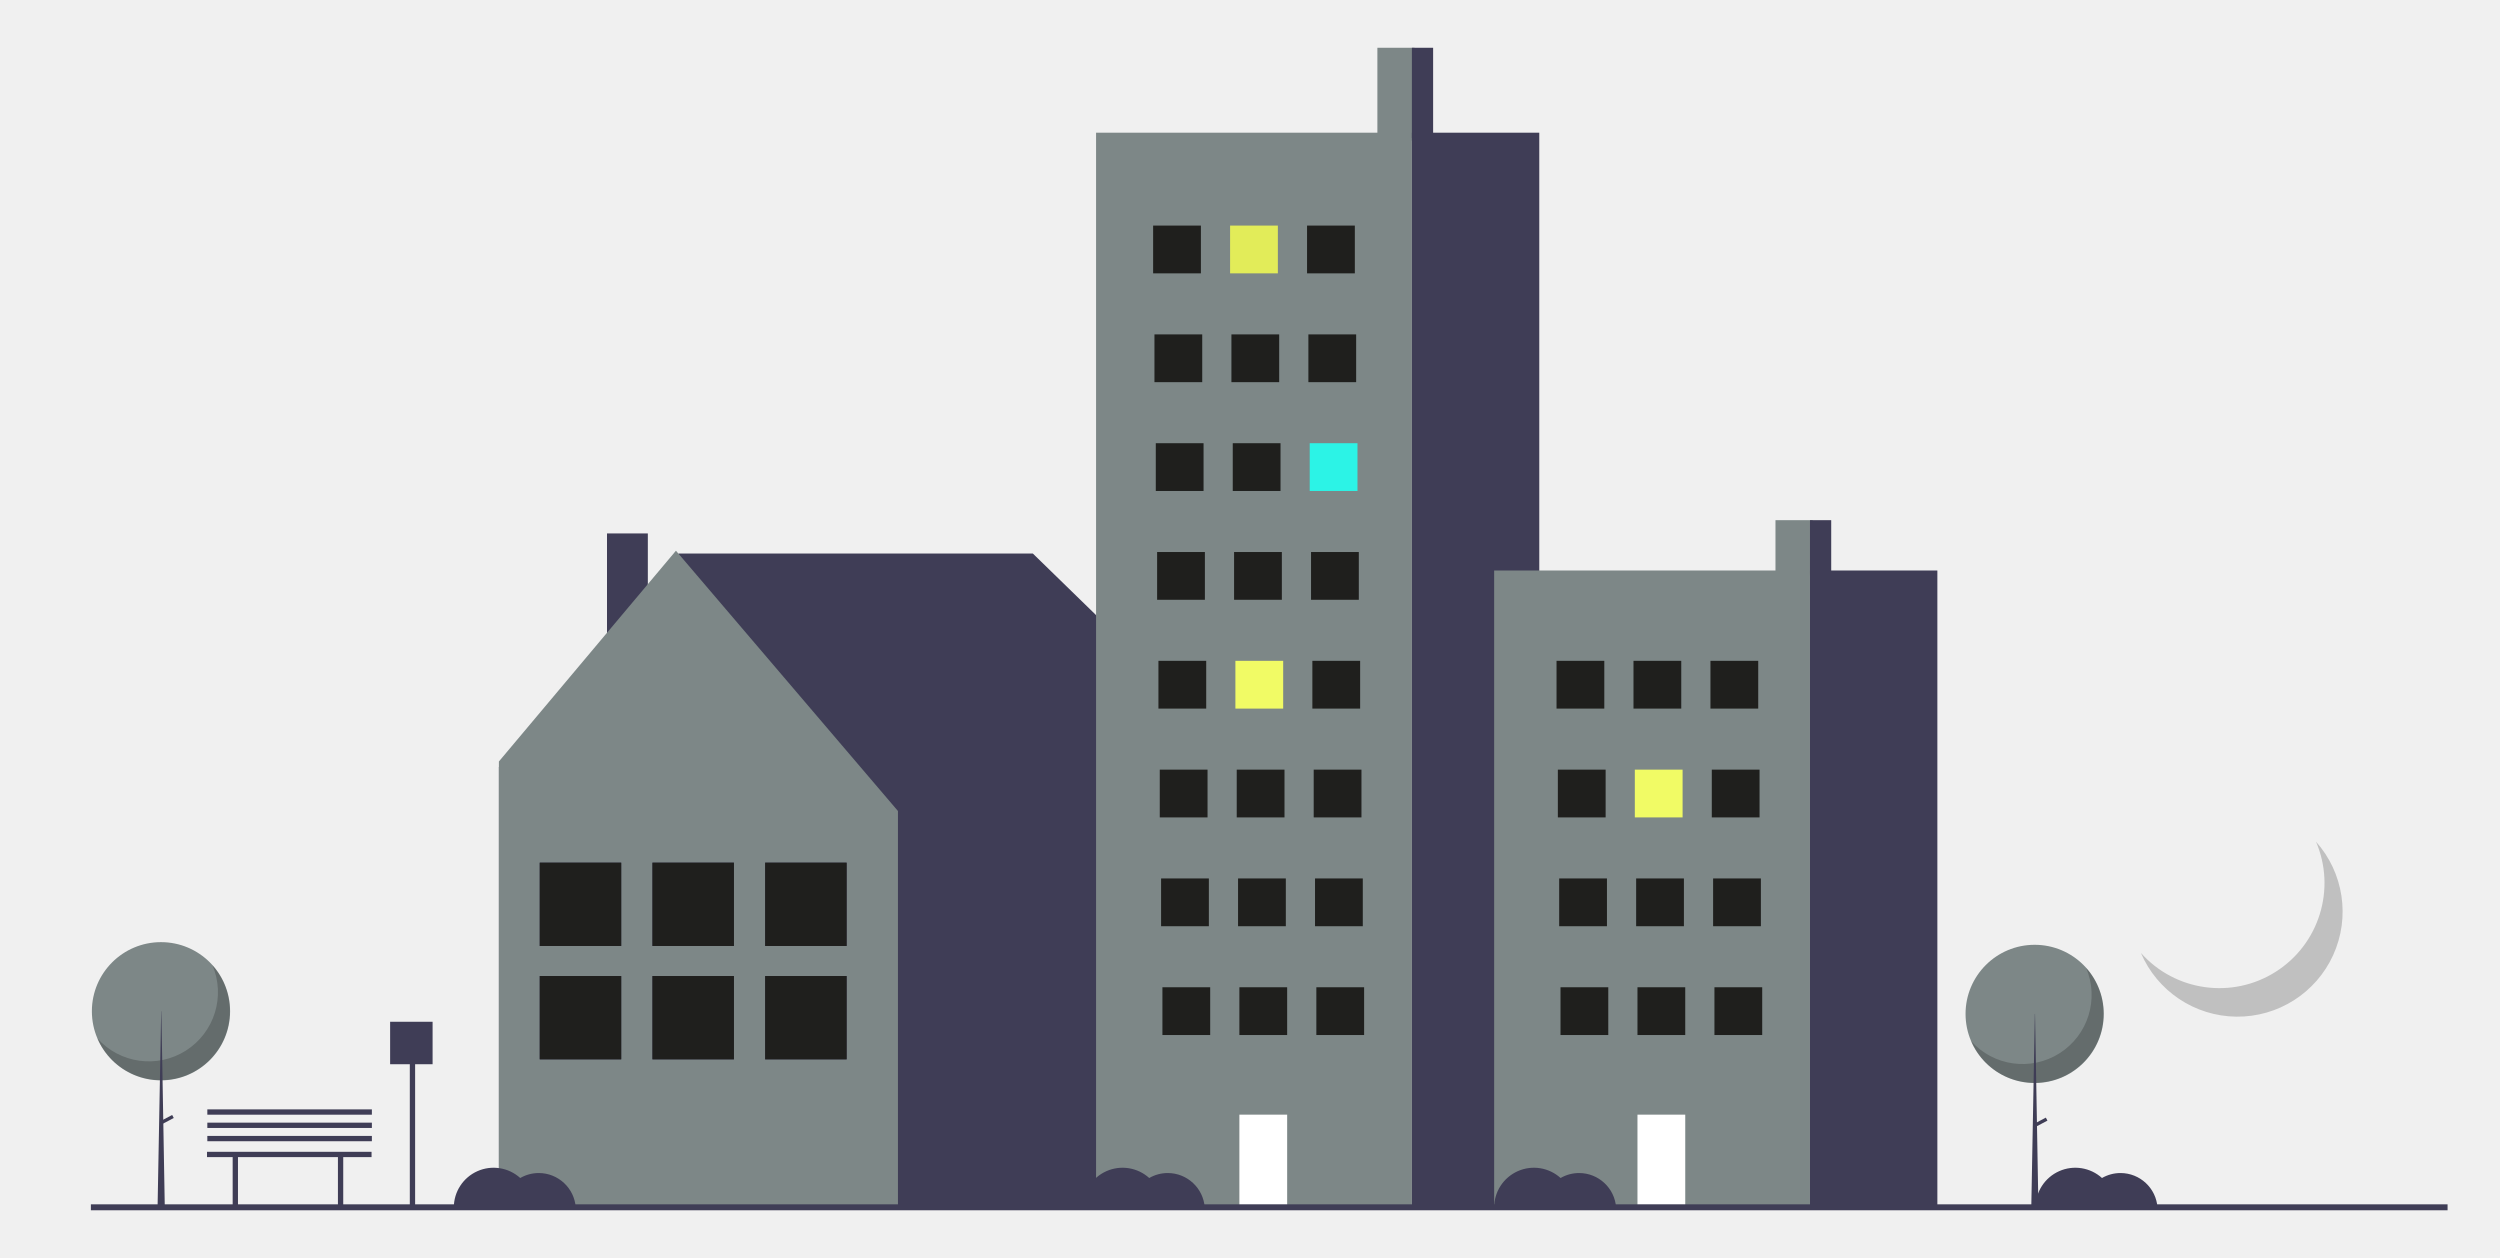
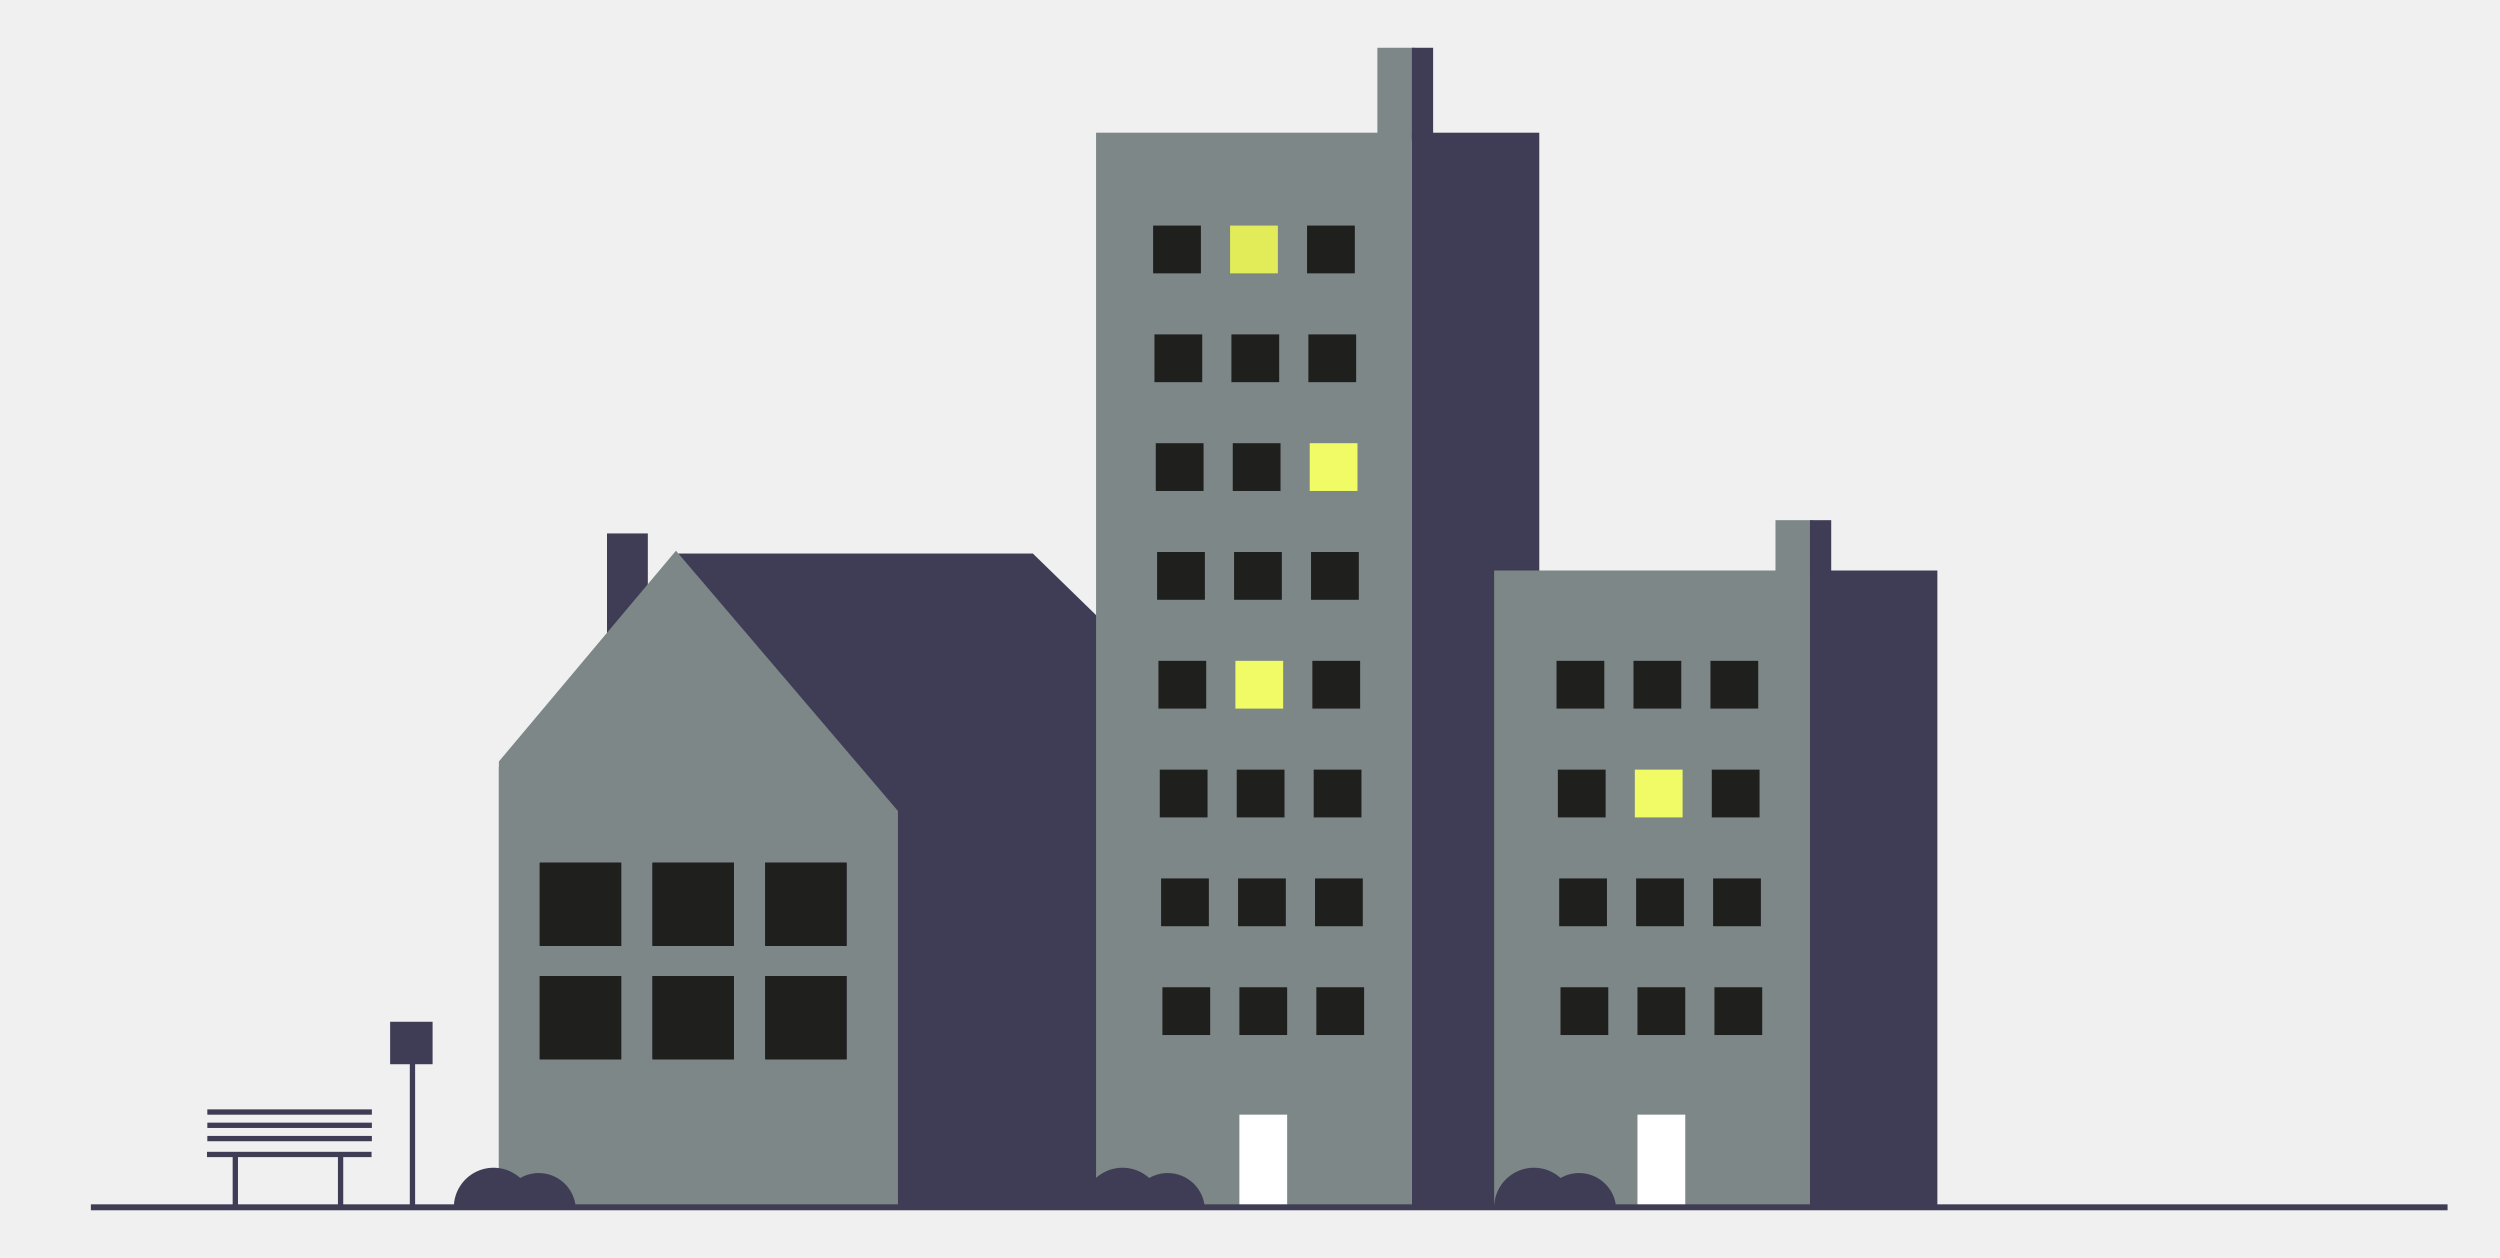
<svg xmlns="http://www.w3.org/2000/svg" width="942" height="474" viewBox="0 0 942 474">
  <defs>
    <clipPath id="clip-town2">
      <rect width="942" height="474" />
    </clipPath>
  </defs>
  <g id="town2" clip-path="url(#clip-town2)">
    <g id="town" transform="translate(34 -22)">
      <path id="Path_66" data-name="Path 66" d="M153.891,311.384l67.861-80.817H355.171L436.7,309.983l-1.647,1.059h.588V476.227H153.984V311.042Z" fill="#3f3d56" />
      <rect id="Rectangle_377" data-name="Rectangle 377" width="15.383" height="53.249" transform="translate(210.102 276.248) rotate(180)" fill="#3f3d56" />
      <path id="Path_67" data-name="Path 67" d="M220.694,229.508l83.651,98.073V476.227H153.984v-167.3Z" fill="#7d8787" />
      <rect id="Rectangle_378" data-name="Rectangle 378" width="30.708" height="31.398" transform="translate(254.306 347.044)" fill="#3f3d56" />
      <rect id="Rectangle_379" data-name="Rectangle 379" width="30.708" height="31.398" transform="translate(254.306 389.767)" fill="#3f3d56" />
      <rect id="Rectangle_380" data-name="Rectangle 380" width="30.708" height="31.398" transform="translate(254.306 347.044)" fill="#1f1f1d" />
      <rect id="Rectangle_381" data-name="Rectangle 381" width="30.708" height="31.398" transform="translate(254.306 389.767)" fill="#1f1f1d" />
      <rect id="Rectangle_382" data-name="Rectangle 382" width="30.708" height="31.398" transform="translate(211.838 347.044)" fill="#3f3d56" />
      <rect id="Rectangle_383" data-name="Rectangle 383" width="30.708" height="31.398" transform="translate(211.838 389.767)" fill="#3f3d56" />
      <rect id="Rectangle_384" data-name="Rectangle 384" width="30.708" height="31.398" transform="translate(211.838 347.044)" fill="#1f1f1d" />
      <rect id="Rectangle_385" data-name="Rectangle 385" width="30.708" height="31.398" transform="translate(211.838 389.767)" fill="#1f1f1d" />
      <rect id="Rectangle_386" data-name="Rectangle 386" width="30.708" height="31.398" transform="translate(169.369 347.044)" fill="#3f3d56" />
      <rect id="Rectangle_387" data-name="Rectangle 387" width="30.708" height="31.398" transform="translate(169.369 389.767)" fill="#3f3d56" />
      <rect id="Rectangle_388" data-name="Rectangle 388" width="30.708" height="31.398" transform="translate(169.369 347.044)" fill="#1f1f1d" />
      <rect id="Rectangle_389" data-name="Rectangle 389" width="30.708" height="31.398" transform="translate(169.369 389.767)" fill="#1f1f1d" />
      <rect id="Rectangle_390" data-name="Rectangle 390" width="14" height="35" transform="translate(485 40)" fill="#7d8787" />
      <rect id="Rectangle_391" data-name="Rectangle 391" width="119" height="405" transform="translate(379 72)" fill="#7d8787" />
      <rect id="Rectangle_392" data-name="Rectangle 392" width="48" height="405" transform="translate(498 72)" fill="#3f3d56" />
      <rect id="Rectangle_393" data-name="Rectangle 393" width="18" height="18" transform="translate(400.5 107)" fill="#1f1f1d" />
      <rect id="Rectangle_394" data-name="Rectangle 394" width="18" height="18" transform="translate(429.5 107)" fill="#e2ec59" />
      <rect id="Rectangle_395" data-name="Rectangle 395" width="18" height="18" transform="translate(458.5 107)" fill="#1f1f1d" />
      <rect id="Rectangle_396" data-name="Rectangle 396" width="18" height="18" transform="translate(401 148)" fill="#1f1f1d" />
      <rect id="Rectangle_397" data-name="Rectangle 397" width="18" height="18" transform="translate(430 148)" fill="#1f1f1d" />
      <rect id="Rectangle_398" data-name="Rectangle 398" width="18" height="18" transform="translate(459 148)" fill="#1f1f1d" />
      <rect id="Rectangle_399" data-name="Rectangle 399" width="18" height="18" transform="translate(401.5 189)" fill="#1f1f1d" />
      <rect id="Rectangle_400" data-name="Rectangle 400" width="18" height="18" transform="translate(430.5 189)" fill="#1f1f1d" />
-       <rect id="Rectangle_401" data-name="Rectangle 401" width="18" height="18" transform="translate(459.5 189)" fill="#2cf3e6" />
+       <rect id="Rectangle_401" data-name="Rectangle 401" width="18" height="18" transform="translate(459.5 189)" fill="#f1fb65" />
      <rect id="Rectangle_402" data-name="Rectangle 402" width="18" height="18" transform="translate(402 230)" fill="#1f1f1d" />
      <rect id="Rectangle_403" data-name="Rectangle 403" width="18" height="18" transform="translate(431 230)" fill="#1f1f1d" />
      <rect id="Rectangle_404" data-name="Rectangle 404" width="18" height="18" transform="translate(460 230)" fill="#1f1f1d" />
      <rect id="Rectangle_405" data-name="Rectangle 405" width="18" height="18" transform="translate(402.5 271)" fill="#1f1f1d" />
      <rect id="Rectangle_406" data-name="Rectangle 406" width="18" height="18" transform="translate(431.5 271)" fill="#f1fb65" />
      <rect id="Rectangle_407" data-name="Rectangle 407" width="18" height="18" transform="translate(460.5 271)" fill="#1f1f1d" />
      <rect id="Rectangle_408" data-name="Rectangle 408" width="18" height="18" transform="translate(403 312)" fill="#1f1f1d" />
      <rect id="Rectangle_409" data-name="Rectangle 409" width="18" height="18" transform="translate(432 312)" fill="#1f1f1d" />
      <rect id="Rectangle_410" data-name="Rectangle 410" width="18" height="18" transform="translate(461 312)" fill="#1f1f1d" />
      <rect id="Rectangle_411" data-name="Rectangle 411" width="18" height="18" transform="translate(403.5 353)" fill="#1f1f1d" />
      <rect id="Rectangle_412" data-name="Rectangle 412" width="18" height="18" transform="translate(432.5 353)" fill="#1f1f1d" />
      <rect id="Rectangle_413" data-name="Rectangle 413" width="18" height="18" transform="translate(461.5 353)" fill="#1f1f1d" />
      <rect id="Rectangle_414" data-name="Rectangle 414" width="18" height="18" transform="translate(404 394)" fill="#1f1f1d" />
      <rect id="Rectangle_415" data-name="Rectangle 415" width="18" height="18" transform="translate(433 394)" fill="#1f1f1d" />
      <rect id="Rectangle_416" data-name="Rectangle 416" width="18" height="34" transform="translate(433 442)" fill="#fff" />
      <rect id="Rectangle_417" data-name="Rectangle 417" width="18" height="18" transform="translate(462 394)" fill="#1f1f1d" />
      <rect id="Rectangle_418" data-name="Rectangle 418" width="8" height="34" transform="translate(498 40)" fill="#3f3d56" />
      <rect id="Rectangle_419" data-name="Rectangle 419" width="14" height="20.744" transform="translate(635 218)" fill="#7d8787" />
      <rect id="Rectangle_420" data-name="Rectangle 420" width="119" height="240.034" transform="translate(529 236.966)" fill="#7d8787" />
      <rect id="Rectangle_421" data-name="Rectangle 421" width="48" height="240.034" transform="translate(648 236.966)" fill="#3f3d56" />
      <rect id="Rectangle_422" data-name="Rectangle 422" width="18" height="18" transform="translate(552.5 271)" fill="#1f1f1d" />
      <rect id="Rectangle_423" data-name="Rectangle 423" width="18" height="18" transform="translate(581.5 271)" fill="#1f1f1d" />
      <rect id="Rectangle_424" data-name="Rectangle 424" width="18" height="18" transform="translate(610.5 271)" fill="#1f1f1d" />
      <rect id="Rectangle_425" data-name="Rectangle 425" width="18" height="18" transform="translate(553 312)" fill="#1f1f1d" />
      <rect id="Rectangle_426" data-name="Rectangle 426" width="18" height="18" transform="translate(582 312)" fill="#f1fb65" />
      <rect id="Rectangle_427" data-name="Rectangle 427" width="18" height="18" transform="translate(611 312)" fill="#1f1f1d" />
      <rect id="Rectangle_428" data-name="Rectangle 428" width="18" height="18" transform="translate(553.5 353)" fill="#1f1f1d" />
      <rect id="Rectangle_429" data-name="Rectangle 429" width="18" height="18" transform="translate(582.5 353)" fill="#1f1f1d" />
      <rect id="Rectangle_430" data-name="Rectangle 430" width="18" height="18" transform="translate(611.5 353)" fill="#1f1f1d" />
      <rect id="Rectangle_431" data-name="Rectangle 431" width="18" height="18" transform="translate(554 394)" fill="#1f1f1d" />
      <rect id="Rectangle_432" data-name="Rectangle 432" width="18" height="18" transform="translate(583 394)" fill="#1f1f1d" />
      <rect id="Rectangle_433" data-name="Rectangle 433" width="18" height="34" transform="translate(583 442)" fill="#fff" />
      <rect id="Rectangle_434" data-name="Rectangle 434" width="18" height="18" transform="translate(612 394)" fill="#1f1f1d" />
      <rect id="Rectangle_435" data-name="Rectangle 435" width="8" height="20.151" transform="translate(648 218)" fill="#3f3d56" />
      <rect id="Rectangle_436" data-name="Rectangle 436" width="888" height="2.241" transform="translate(0.244 475.792)" fill="#3f3d56" />
-       <circle id="Ellipse_417" data-name="Ellipse 417" cx="26.041" cy="26.041" r="26.041" transform="translate(706.619 378)" fill="#7d8787" />
-       <path id="Path_68" data-name="Path 68" d="M907.908,597.631a26.043,26.043,0,0,1-43.391,27.561,26.043,26.043,0,1,0,43.391-27.561Z" transform="translate(-155.878 -210.984)" opacity="0.2" />
-       <path id="Path_69" data-name="Path 69" d="M732.731,404.041h.072l1.287,73.829h-2.718Z" fill="#3f3d56" />
-       <rect id="Rectangle_437" data-name="Rectangle 437" width="1.288" height="4.865" transform="translate(736.872 443.118) rotate(62.234)" fill="#3f3d56" />
-       <path id="Path_70" data-name="Path 70" d="M994.553,550.134a39.6,39.6,0,0,1-65.984,41.911,39.6,39.6,0,1,0,65.984-41.911Z" transform="translate(-155.878 -210.984)" opacity="0.2" />
-       <circle id="Ellipse_419" data-name="Ellipse 419" cx="26.041" cy="26.041" r="26.041" transform="translate(0.619 377)" fill="#7d8787" />
-       <path id="Path_72" data-name="Path 72" d="M201.908,596.631a26.043,26.043,0,0,1-43.391,27.561,26.043,26.043,0,1,0,43.391-27.561Z" transform="translate(-155.878 -210.984)" opacity="0.2" />
-       <path id="Path_73" data-name="Path 73" d="M26.731,403.041H26.8L28.09,476.87H25.372Z" fill="#3f3d56" />
-       <rect id="Rectangle_439" data-name="Rectangle 439" width="1.288" height="4.865" transform="translate(30.872 442.117) rotate(62.234)" fill="#3f3d56" />
      <path id="Path_80" data-name="Path 80" d="M106,456H44v2h9.669v19h2V458H93.331v19h2V458H106Z" fill="#3f3d56" />
      <path id="Path_81" data-name="Path 81" d="M324.878,674.984a13.919,13.919,0,0,0-6.971,1.871,14.982,14.982,0,0,0-25.029,11.129h45.949a13.991,13.991,0,0,0-13.949-13Z" transform="translate(-155.878 -210.984)" fill="#3f3d56" />
      <path id="Path_82" data-name="Path 82" d="M561.878,674.984a13.919,13.919,0,0,0-6.971,1.871,14.982,14.982,0,0,0-25.029,11.129h45.95a13.99,13.99,0,0,0-13.95-13Z" transform="translate(-155.878 -210.984)" fill="#3f3d56" />
      <path id="Path_83" data-name="Path 83" d="M716.878,674.984a13.919,13.919,0,0,0-6.971,1.871,14.982,14.982,0,0,0-25.029,11.129h45.95a13.99,13.99,0,0,0-13.95-13Z" transform="translate(-155.878 -210.984)" fill="#3f3d56" />
-       <path id="Path_84" data-name="Path 84" d="M920.878,674.984a13.919,13.919,0,0,0-6.971,1.871,14.982,14.982,0,0,0-25.029,11.129h45.95a13.99,13.99,0,0,0-13.95-13Z" transform="translate(-155.878 -210.984)" fill="#3f3d56" />
      <path id="Path_86" data-name="Path 86" d="M129,407H113v16h7.417v53.912h2V423H129Z" fill="#3f3d56" />
      <rect id="Rectangle_440" data-name="Rectangle 440" width="62" height="2" transform="translate(44.122 450.016)" fill="#3f3d56" />
      <rect id="Rectangle_441" data-name="Rectangle 441" width="62" height="2" transform="translate(44.122 445.016)" fill="#3f3d56" />
      <rect id="Rectangle_442" data-name="Rectangle 442" width="62" height="2" transform="translate(44.122 440.016)" fill="#3f3d56" />
    </g>
  </g>
</svg>
